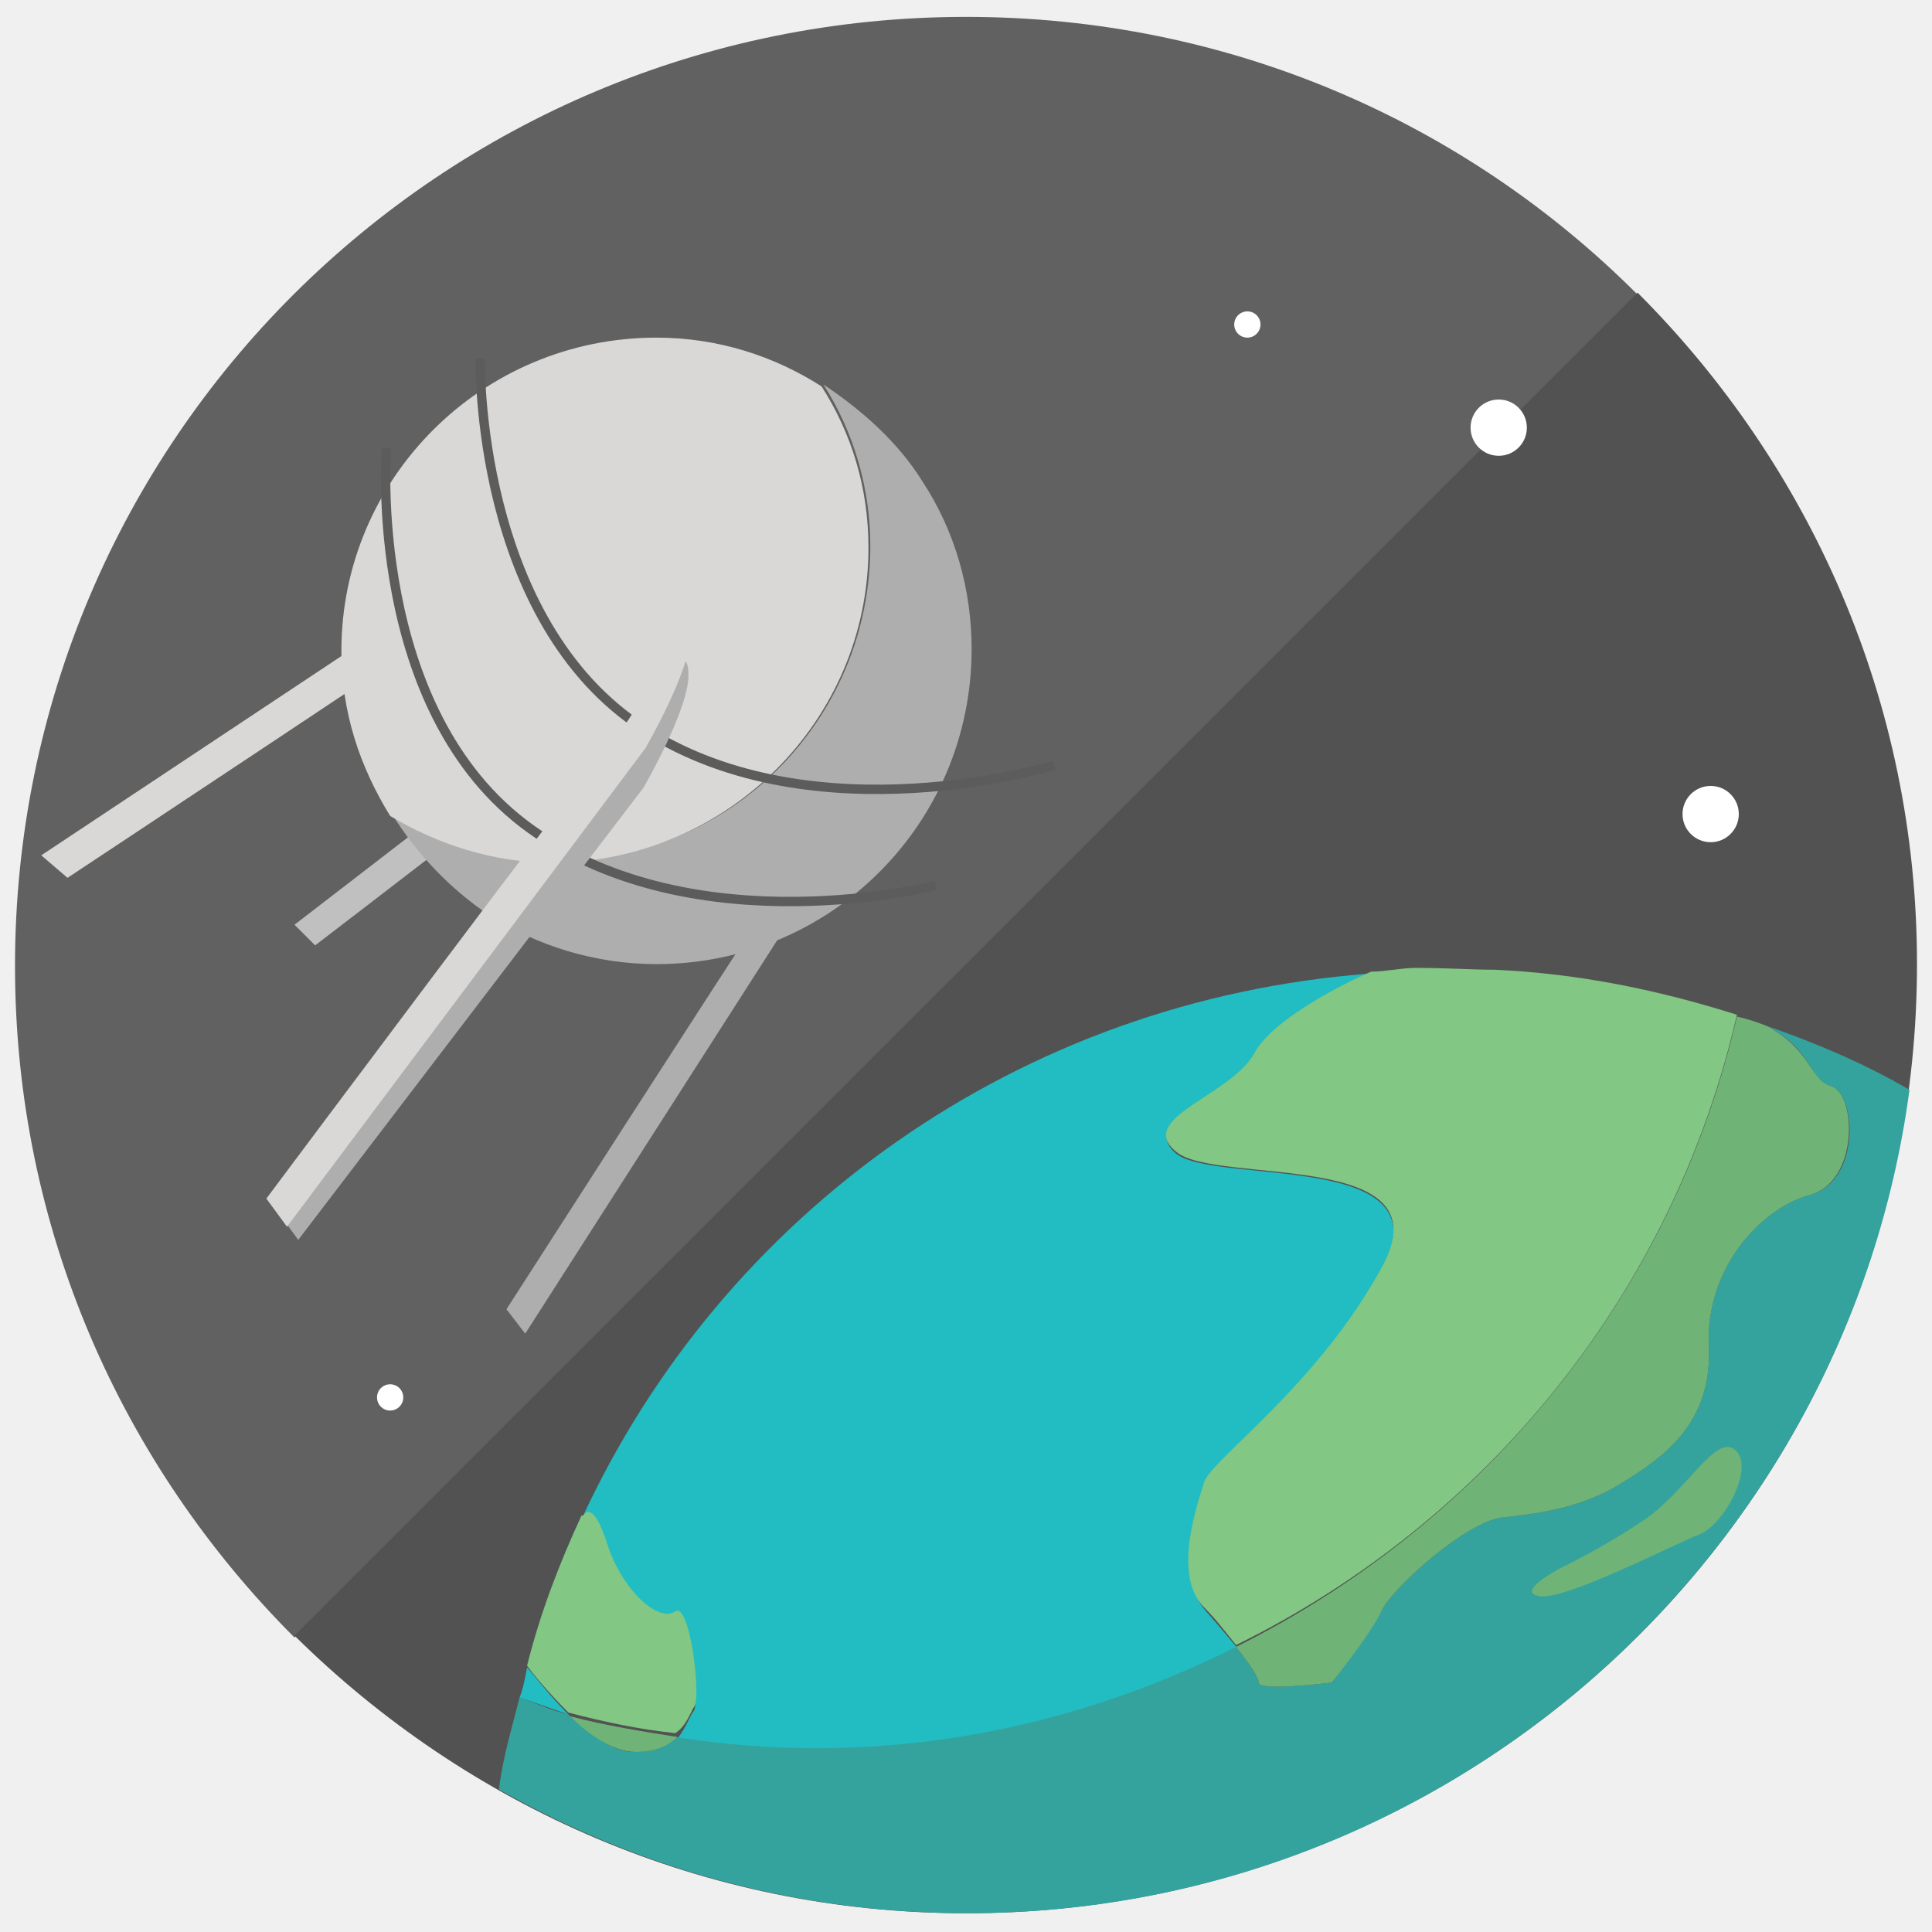
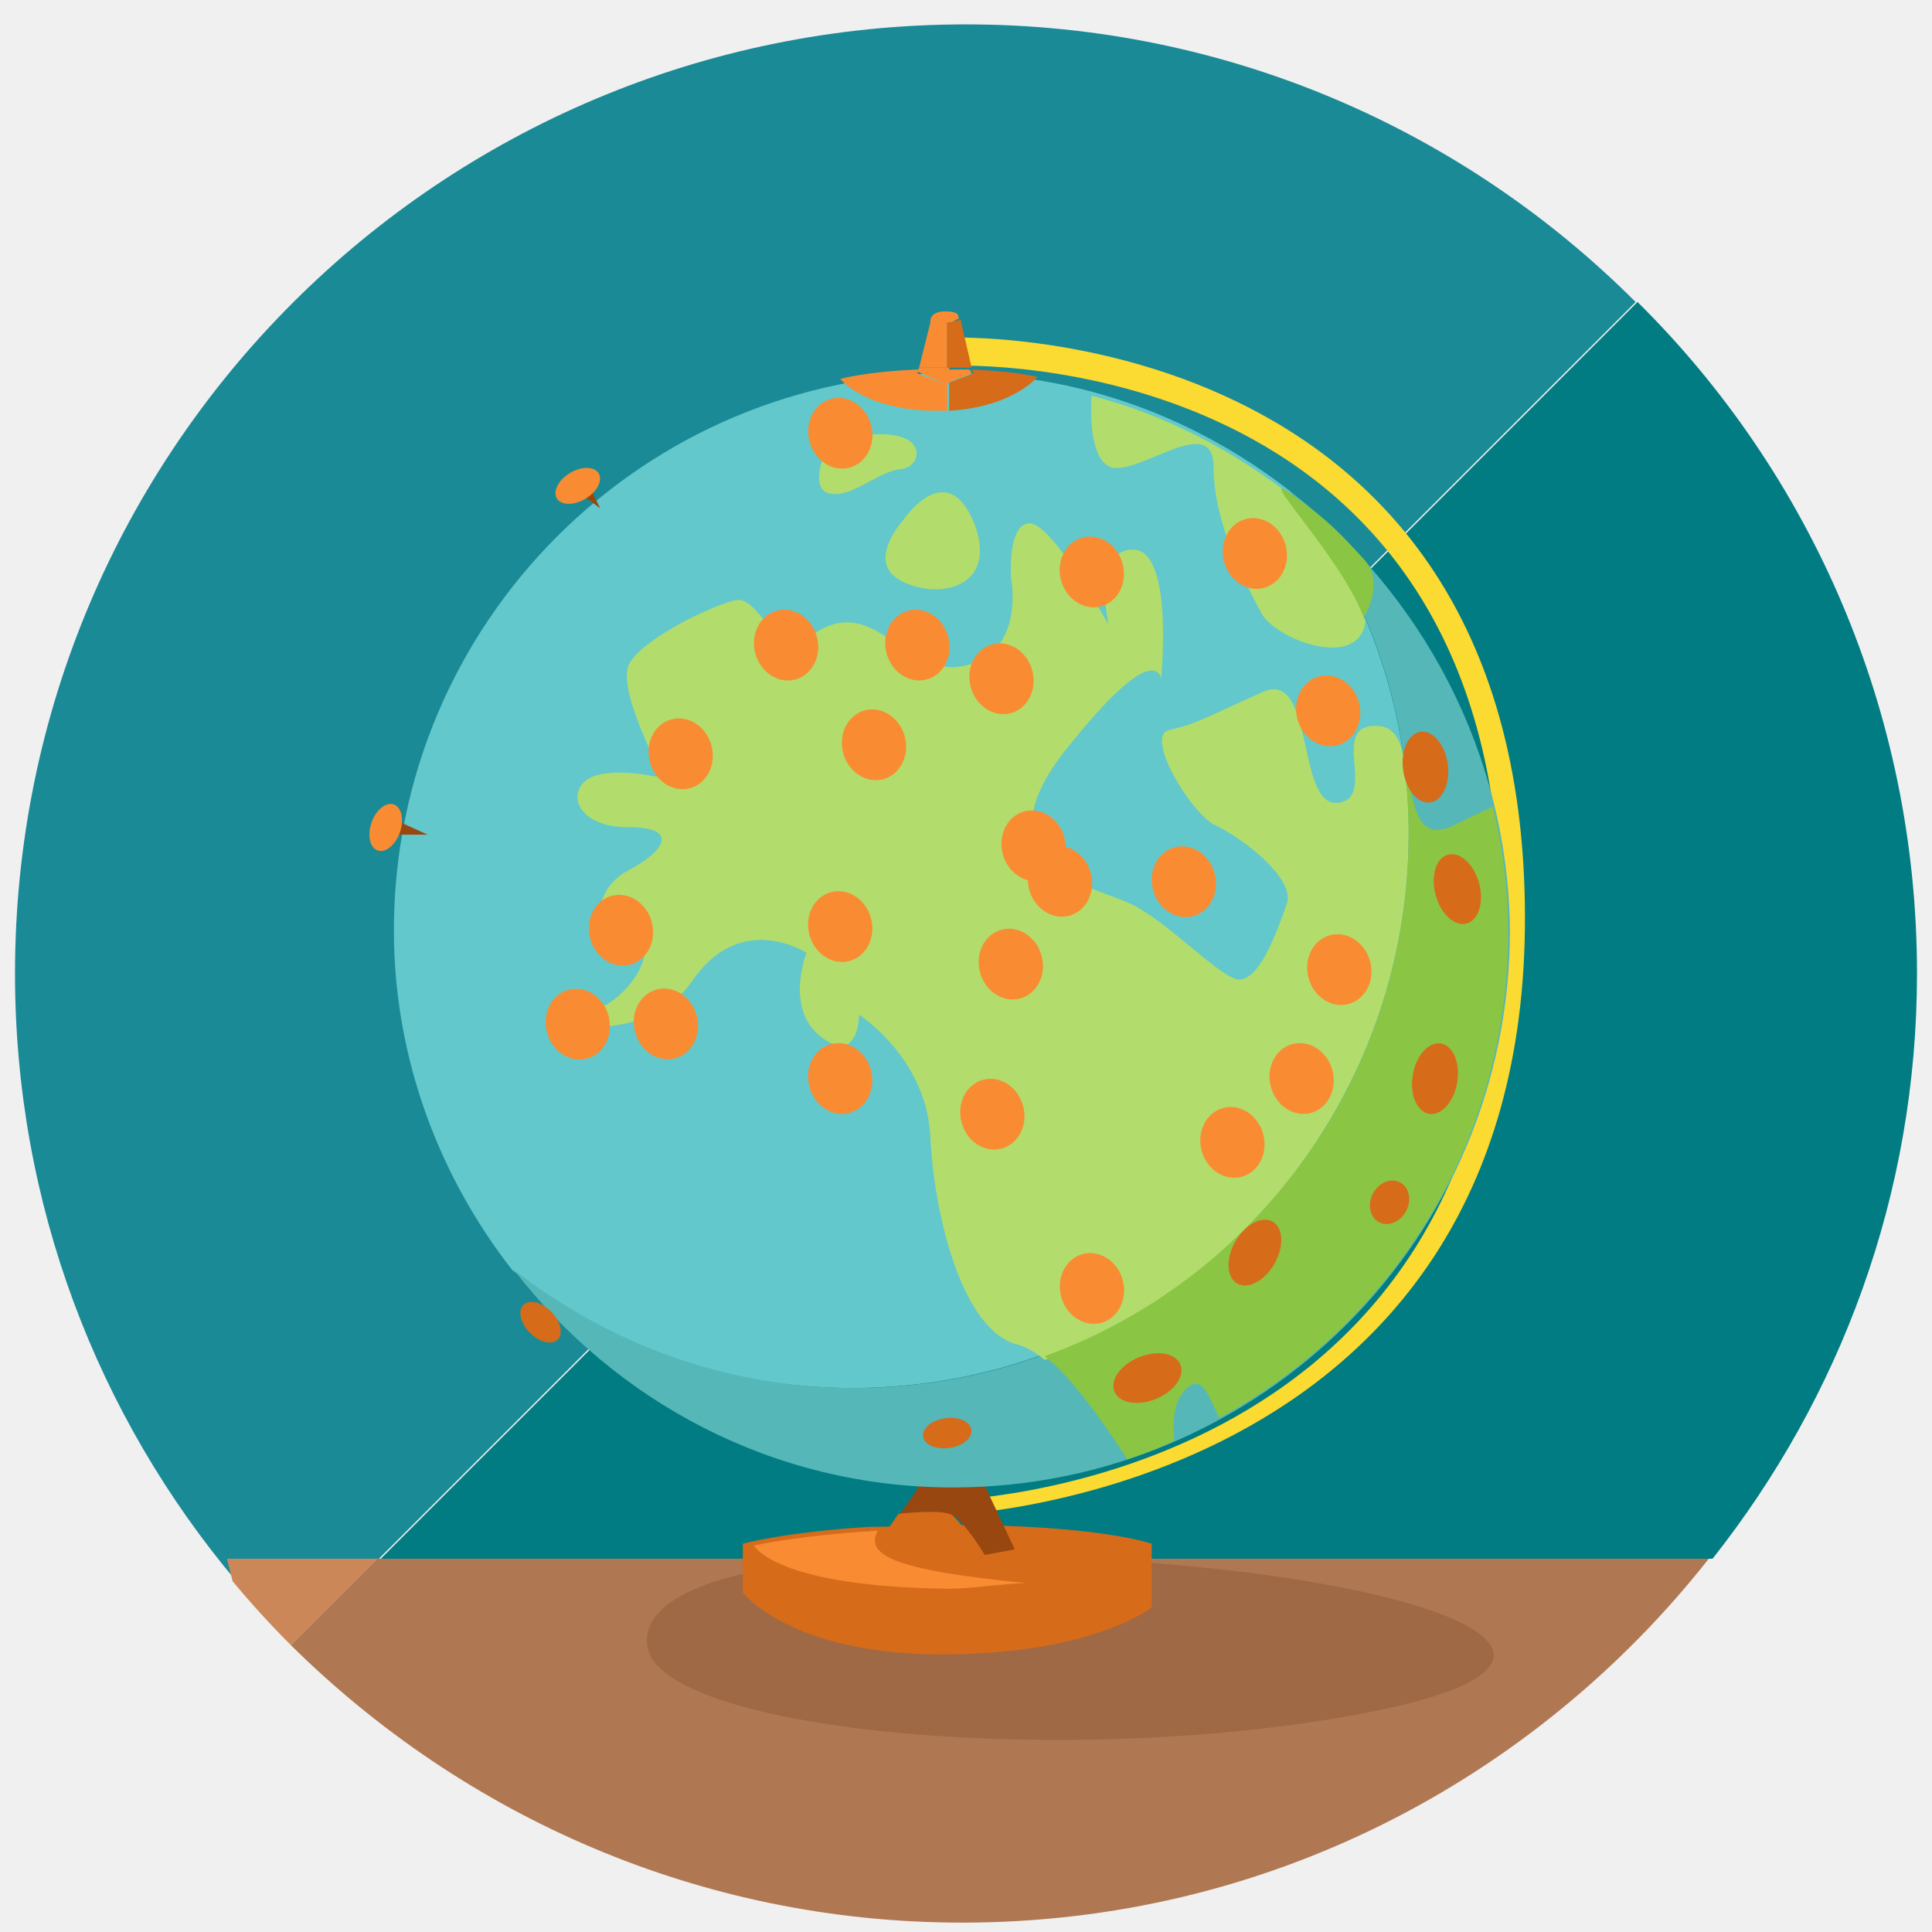
- <svg xmlns="http://www.w3.org/2000/svg" width="103px" height="103px" viewBox="0 0 103 103" version="1.1">
-   <defs />
-   <g id="Page-1" stroke="none" stroke-width="1" fill="none" fill-rule="evenodd">
-     <g id="Badge_Inner">
-       <g id="Group">
-         <g id="Shape">
-           <path d="M51.5,0.9 C23.5,0.9 0.8,23.5 0.8,51.5 C0.8,65.5 6.5,78.1 15.7,87.3 L87.3,15.7 C78.1,6.5 65.5,0.9 51.5,0.9 L51.5,0.9 Z" fill="#616161" />
-           <path d="M87.3,15.6 L15.7,87.2 C24.9,96.3 37.5,102 51.5,102 C79.5,102 102.2,79.4 102.2,51.4 C102.2,37.4 96.5,24.8 87.3,15.6 L87.3,15.6 Z" fill="#525252" />
-         </g>
-         <path d="M41.9,44.1 C41.9,44.1 42.1,46.7 40.7,48.6 C39.4,50.5 27,69.8 27,69.8 L28,71.1 L41.9,49.4 C41.9,49.4 43.7,45.6 43.6,44 C43.4,42.6 41.9,44.1 41.9,44.1 L41.9,44.1 Z" id="Shape" fill="#AEAEAE" />
-         <path d="M32.3,29.7 C32.3,29.7 29.4,29.5 27.3,31 C25.2,32.5 3.6,46.8 3.6,46.8 L2.2,45.6 L26.3,29.6 C26.3,29.6 30.5,27.5 32.3,27.7 C34,27.9 32.3,29.7 32.3,29.7 L32.3,29.7 Z" id="Shape" fill="#D9D8D7" />
-         <path d="M40.1,34.2 C40.1,34.2 37.7,34 36,35.5 C34.3,37 16.8,50.4 16.8,50.4 L15.7,49.3 L35.3,34.2 C35.3,34.2 38.7,32.2 40.2,32.4 C41.5,32.6 40.1,34.2 40.1,34.2 L40.1,34.2 Z" id="Shape" fill="#C1C0C0" />
-         <g transform="translate(18, 18)" id="Shape">
-           <path d="M31.2,7.7 C29.9,5.6 28,3.9 25.9,2.5 C27.5,5 28.4,8 28.4,11.1 C28.4,20.4 20.9,27.9 11.6,27.9 C8.4,27.9 5.4,26.9 2.9,25.4 C4.2,27.5 6,29.4 8.1,30.8 C10.6,32.4 13.7,33.4 17,33.4 C26.3,33.4 33.8,25.9 33.8,16.6 C33.8,13.4 32.9,10.3 31.2,7.7 L31.2,7.7 Z" fill="#AEAEAE" />
-           <path d="M28.3,11.2 C28.3,8 27.4,5.1 25.8,2.6 C23.3,1 20.3,0 17,0 C7.7,0 0.2,7.5 0.2,16.7 C0.2,20 1.2,22.9 2.8,25.5 C5.3,27 8.3,28 11.5,28 C20.8,27.9 28.3,20.4 28.3,11.2 L28.3,11.2 Z" fill="#D9D8D7" />
-         </g>
-         <path d="M85.7,82 C85.7,82 87.8,80.4 89.6,78.5 C91.5,76.6 92.3,73.2 93.6,73.9 C94.8,74.6 93.8,77.9 92.7,78.6 C91.5,79.3 86.4,83.5 85,83.5 C83.6,83.6 85.7,82 85.7,82 L85.7,82 Z" id="Shape" fill="#9BCF81" />
-         <circle id="Oval" fill="#FFFFFF" cx="91.2" cy="43.4" r="1.5" />
-         <circle id="Oval" fill="#FFFFFF" cx="79.9" cy="22.8" r="1.5" />
-         <circle id="Oval" fill="#FFFFFF" cx="66.5" cy="17.3" r="0.7" />
-         <circle id="Oval" fill="#FFFFFF" cx="20.8" cy="74.5" r="0.7" />
-         <g transform="translate(26, 51)" id="Shape">
-           <path d="M38.2,28.1 C38.6,26.8 44.3,22.9 47.7,16.6 C51.1,10.3 38.8,12.2 36.7,10.5 C34.6,8.7 39.7,7.5 40.9,5.2 C41.9,3.3 45.7,1.5 47.1,0.9 C28.3,2.3 12.5,13.7 5,30 L5.1,30 C5.1,30 5.6,29.1 6.4,31.6 C7.2,34.2 9.2,35.6 10,35.1 C10.8,34.5 11.3,39.7 11,40.2 C10.8,40.4 10.6,41.1 10.1,41.7 C12.5,42.1 15,42.3 17.6,42.3 C25.7,42.3 33.2,40.2 40,36.9 C39.5,36.3 39,35.7 38.3,34.9 C36.6,33 37.8,29.4 38.2,28.1 L38.2,28.1 Z" fill="#21BDC2" />
-           <path d="M68.2,3.7 C70.7,5 70.5,6.7 71.6,6.9 C73,7.3 73.2,12 70.5,12.7 C67.9,13.4 64.9,16.6 65.1,20.8 C65.3,25 62.5,26.8 60.4,28.1 C58.3,29.4 56,29.7 54.1,29.9 C52.2,30.1 48.3,33.6 47.7,34.8 C47.1,36 45,38.7 45,38.7 C45,38.7 41.1,39.2 41.1,38.7 C41.1,38.4 40.6,37.7 39.9,36.8 C33.1,40.2 25.6,42.2 17.5,42.2 C15,42.2 12.5,42 10,41.6 C9.6,42.1 9,42.4 7.8,42.4 C6.6,42.4 5.4,41.4 4.3,40.4 C3.4,40.2 2.6,39.8 1.7,39.5 C1.3,41.1 0.8,42.7 0.6,44.4 C8,48.6 16.5,51 25.6,51 C51.3,51 72.5,31.8 75.8,7.1 C73.4,5.7 70.8,4.6 68.2,3.7 L68.2,3.7 Z" fill="#35A39D" />
-           <path d="M2.1,37.9 C2,38.4 1.9,39 1.7,39.5 C2.6,39.8 3.4,40.1 4.3,40.4 C3.2,39.3 2.4,38.2 2.1,37.9 L2.1,37.9 Z" fill="#21BDC2" />
-           <path d="M39.9,36.8 C40.6,37.7 41.1,38.4 41.1,38.7 C41.1,39.2 45,38.7 45,38.7 C45,38.7 47.1,36.1 47.7,34.8 C48.3,33.6 52.2,30.1 54.1,29.9 C56,29.7 58.3,29.4 60.4,28.1 C62.5,26.8 65.3,25 65.1,20.8 C64.9,16.6 67.9,13.4 70.5,12.7 C73.1,12 73,7.3 71.6,6.9 C70.5,6.6 70.6,5 68.2,3.7 C67.7,3.5 67.1,3.3 66.6,3.2 C63.2,17.9 53.3,30.1 39.9,36.8 L39.9,36.8 Z" fill="#70B376" />
-           <path d="M66.6,3.1 C62.5,1.8 58.2,0.9 53.7,0.7 C52.5,0.7 51.1,0.6 49.5,0.6 C48.7,0.6 47.9,0.8 47.1,0.8 C45.7,1.4 41.9,3.3 40.9,5.1 C39.7,7.4 34.5,8.6 36.7,10.4 C38.8,12.2 51.1,10.2 47.7,16.5 C44.3,22.8 38.7,26.7 38.2,28 C37.8,29.3 36.5,33 38.2,34.7 C38.9,35.4 39.4,36.1 39.9,36.7 C53.3,30.1 63.2,17.9 66.6,3.1 L66.6,3.1 Z" fill="#82C783" />
-           <path d="M7.9,42.4 C9.1,42.4 9.7,42 10.1,41.6 C8.2,41.3 6.3,41 4.4,40.5 C5.4,41.5 6.7,42.4 7.9,42.4 L7.9,42.4 Z" fill="#70B376" />
-           <path d="M11,40 C11.4,39.6 10.8,34.4 10,34.9 C9.2,35.5 7.3,34 6.4,31.4 C5.6,28.8 5.1,29.8 5.1,29.8 C5.1,29.8 5.1,29.8 5,29.8 C3.8,32.4 2.8,35 2.1,37.8 C2.3,38.1 3.2,39.2 4.3,40.3 C6.2,40.8 8.1,41.2 10,41.4 C10.6,41 10.8,40.3 11,40 L11,40 Z" fill="#82C783" />
-         </g>
-         <path d="M20.6,23.9 C20.6,23.9 19.5,37.9 28.3,44.2 C37.1,50.5 49.9,47.2 49.9,47.2" id="Shape" stroke="#5C5C5C" stroke-width="0.5" />
-         <path d="M25.6,19.1 C25.6,19.1 25.3,33.1 34.4,38.9 C43.5,44.7 56.2,40.8 56.2,40.8" id="Shape" stroke="#5C5C5C" stroke-width="0.5" />
-         <path d="M83.2,83.6 C83.2,83.6 85.5,82.5 87.7,81 C89.9,79.5 91.5,76.4 92.5,77.3 C93.6,78.2 91.9,81.3 90.6,81.8 C89.3,82.3 83.5,85.3 82.1,85.1 C80.7,84.9 83.2,83.6 83.2,83.6 L83.2,83.6 Z" id="Shape" fill="#70B376" />
-         <path d="M34.8,35.8 C34.8,35.8 34.8,38.9 33,41 C31.2,43 14.8,64.6 14.8,64.6 L15.9,66.1 L34.3,42 C34.3,42 36.8,37.7 36.7,35.9 C36.7,34.1 34.8,35.8 34.8,35.8 L34.8,35.8 Z" id="Shape" fill="#AEAEAE" />
-         <path d="M34.9,33.7 C34.9,33.7 34.9,36.8 33.1,38.9 C31.3,41 14.2,63.9 14.2,63.9 L15.3,65.4 L34.4,39.9 C34.4,39.9 36.9,35.6 36.8,33.8 C36.8,32 34.9,33.7 34.9,33.7 L34.9,33.7 Z" id="Shape" fill="#D9D8D7" />
-       </g>
+ <svg xmlns="http://www.w3.org/2000/svg" version="1.1" id="Layer_1" x="0px" y="0px" viewBox="-20 21 103 103" style="enable-background:new -20 21 103 103;" xml:space="preserve">
+   <style type="text/css">
+ 	.st0{fill:#1A8A96;}
+ 	.st1{fill:#007C82;}
+ 	.st2{fill:#CC8758;}
+ 	.st3{fill:#AF7852;}
+ 	.st4{fill:#9E6944;}
+ 	.st5{fill:#FBDA32;}
+ 	.st6{fill:#D66B1A;}
+ 	.st7{fill:#62C8CB;}
+ 	.st8{fill:#994710;}
+ 	.st9{fill:#55B7B7;}
+ 	.st10{fill:#F98C32;}
+ 	.st11{fill:#B2DD6C;}
+ 	.st12{fill:#8BC544;}
+ 	.st13{fill:none;}
+ </style>
+   <g>
+     <path class="st0" d="M0.2,104.1l67-67C58.1,28,45.5,22.3,31.5,22.3c-28,0-50.7,22.6-50.7,50.6c0,12.3,4.4,23.6,11.8,32.4   c-0.2-0.7-0.3-1.2-0.3-1.2H0.2z" />
+     <path class="st1" d="M71.3,104.1c6.8-8.6,10.9-19.4,10.9-31.2c0-14-5.7-26.7-14.9-35.8l-67,67H71.3z" />
+     <path class="st2" d="M0.1,104.1h-8c0,0,0.1,0.4,0.3,1.2c1,1.2,2,2.3,3.1,3.4L0.1,104.1z" />
+     <path class="st3" d="M-4.5,108.7c9.2,9.1,21.8,14.8,35.8,14.8c16.2,0,30.5-7.6,39.8-19.4H0.1L-4.5,108.7z" />
+   </g>
+   <path class="st4" d="M28.7,103.9c0,0-14.7,0.1-14.2,4.8c0.5,4.7,23.2,6.7,38.9,3.5S53,103.7,28.7,103.9z" />
+   <path class="st5" d="M30.6,39c0,0,30.6-1.2,30.7,30.8c0.1,31.1-31,32-31,32V101c0,0,29.7-0.5,29.7-31.1S30.9,40.5,30.9,40.5L30.6,39  z" />
+   <path class="st6" d="M19.6,103.3v2.6c0,0,2.5,3.3,10.6,3.3s11.2-2.5,11.2-2.5l0-3.4H19.6z" />
+   <g>
+     <path class="st7" d="M55.1,65.3c0-6.8-2.4-13.1-6.3-18.1c-5-3.9-11.2-6.3-18.1-6.3c-16.4,0-29.7,13.3-29.7,29.7   c0,6.8,2.4,13.1,6.3,18.1c5,3.9,11.2,6.3,18.1,6.3C41.9,95,55.1,81.7,55.1,65.3z" />
+   </g>
+   <g>
+     <path class="st6" d="M41.4,103.3c0,0-2.8-1-10.6-1c-1.7,0-3.2,0.1-4.5,0.1c-0.6,1.2,0,2.9,7.6,3.3   C41.1,105.2,41.4,103.3,41.4,103.3z" />
+     <path class="st6" d="M26.3,102.4c-4.6,0.3-6.7,0.9-6.7,0.9s1.1,2.5,11.2,2.5c1.1,0,2.1,0,3-0.1C26.3,105.3,25.7,103.6,26.3,102.4z" />
+   </g>
+   <g>
+     <path class="st8" d="M28,101.7l0.9-1.3c0,0-0.2-0.7,2-0.7s1.6,0.5,1.6,0.5l1.6,3.4l-1.6,0.3c0,0-0.7-1.2-1.5-2   C30.4,101.5,29.1,101.6,28,101.7z" />
+   </g>
+   <path class="st6" d="M27.9,101.7l-1.3,1.9l3.7,0.7l2-0.5c0,0-0.7-1.2-1.5-2C30.4,101.5,29,101.6,27.9,101.7z" />
+   <path class="st9" d="M48.8,47.2c3.9,5,6.3,11.2,6.3,18.1C55.1,81.7,41.9,95,25.5,95c-6.8,0-13.1-2.4-18.1-6.3  c5.4,7,13.8,11.6,23.4,11.6c16.4,0,29.7-13.3,29.7-29.7C60.4,61.1,55.8,52.7,48.8,47.2z" />
+   <g>
+     <path class="st10" d="M26.8,102.6c-4.6,0.3-6.6,0.8-6.6,0.8s1.1,2.2,10.4,2.3c1.1,0,3.2-0.3,4.1-0.3   C27.6,104.7,26.1,103.9,26.8,102.6z" />
+   </g>
+   <g>
+     <path class="st10" d="M30.4,41.5l-1.5-0.6l0.1-0.2c-2.8,0.1-4.2,0.5-4.2,0.5s1.3,1.7,5.2,1.7c0.2,0,0.4,0,0.5,0v-1.5L30.4,41.5z" />
+     <path class="st6" d="M35.3,41.1c0,0-1-0.3-3.5-0.4l0.1,0.2l-1.3,0.5v1.5C34,42.7,35.3,41.1,35.3,41.1z" />
+     <path class="st10" d="M30.5,40.6v-2.4c0,0,0.3,0,0.4-0.1c0,0,0.1-0.1,0.2-0.1c0-0.1,0.1-0.4-0.7-0.4c-0.9,0-0.8,0.6-0.8,0.6   L29,40.6c0.4,0,0.8,0,1.3,0C30.4,40.6,30.5,40.6,30.5,40.6z" />
+     <path class="st6" d="M30.5,38.2v2.4c0.5,0,0.9,0,1.3,0L31.2,38c0,0,0,0,0,0c-0.1,0.1-0.2,0.1-0.2,0.1   C30.8,38.2,30.5,38.2,30.5,38.2z" />
+     <path class="st10" d="M30.5,41.4l1.3-0.5l-0.1-0.2c-0.4,0-0.8,0-1.3,0V41.4z" />
+     <path class="st10" d="M30.4,41.5l0.2-0.1v-0.8c-0.1,0-0.2,0-0.3,0c-0.5,0-0.9,0-1.3,0l-0.1,0.2L30.4,41.5z" />
+   </g>
+   <g>
+     <path class="st11" d="M60.3,63.6C60.3,63.6,60.3,63.6,60.3,63.6C60.4,63.6,60.3,63.6,60.3,63.6z" />
+     <path class="st11" d="M55.1,65.4c0-1.4-0.1-2.8-0.3-4.2c-0.2-0.9-0.6-1.5-1.4-1.5c-2.6-0.1,0.1,3.9-2.1,4.1c-2.2,0.2-1.2-7.2-4-5.9   c-2.7,1.2-3.5,1.7-4.9,2c-1.5,0.2,1.1,4.5,2.4,5.1s4.3,2.8,3.8,4.2c-0.5,1.4-1.5,4.3-2.7,4c-1.2-0.4-3.7-3.1-5.6-4   c-1.8-0.9-8.4-2-3.5-8.2c4.9-6.2,5.1-3.8,5.1-3.8s0.7-6.9-1.5-6.9s-1.3,4-1.3,4s-3-5.4-4.2-5.4c-1.2,0-1,2.9-1,2.9s0.8,4-2.5,4.7   c-3.3,0.7-4.8-4.2-8.3-1.5c-1.7,1.3-2.6-2.3-3.9-2c-1.3,0.3-4.8,2-5.6,3.3c-0.9,1.2,1.8,6.2,1.8,6.2s-2.7-0.7-4,0   c-1.2,0.7-0.7,2.6,2.1,2.6s1.9,1.3,0,2.3s-2.1,3.5,0,3.5s0.1,3.9-2.7,4.2c-2.8,0.3,3.5,2,6.1-1.8s6.1-1.5,6.1-1.5s-1.2,3,0.8,4.5   c2,1.5,2-1.2,2-1.2s3.6,2.3,3.8,6.5c0.2,4.2,1.7,10.4,4.7,11.1c0.4,0.1,0.9,0.4,1.4,0.8C47.1,89.1,55.1,78.2,55.1,65.4z" />
+     <path class="st12" d="M60.4,70.7c0-2.3-0.3-4.6-0.8-6.7c-0.4,0.2-1.1,0.5-2.1,1c-2.3,1.1-2.1-1.8-2.7-3.7c0.2,1.4,0.3,2.8,0.3,4.2   c0,12.8-8.1,23.7-19.4,27.8c1.5,1.2,3.1,3.5,4.4,5.5c0.9-0.3,1.7-0.6,2.5-1c-0.1-1.1,0-2,0.5-2.6c0.9-1.1,1.3,0.1,1.9,1.4   C54.2,91.6,60.4,81.9,60.4,70.7z" />
+   </g>
+   <path class="st11" d="M28.1,48.8c0,0-2,2.2,0,3.2c2,1,5.2,0.3,3.8-3.2C30.4,45.3,28.1,48.8,28.1,48.8z" />
+   <g>
+     <g>
+       <path class="st13" d="M50,49c1.1,1.6,2,3.2,2.7,4.9C52,52.2,51.1,50.6,50,49z" />
+       <path class="st13" d="M48.8,47.4c0.4,0.5,0.8,1,1.1,1.5C49.6,48.4,49.2,47.9,48.8,47.4z" />
+       <path class="st11" d="M50,49C50,49,50,48.9,50,49c-0.4-0.6-0.8-1.1-1.2-1.6c-3.1-2.4-6.7-4.3-10.6-5.3c-0.1,1.3,0,3.4,1,3.8    c1.5,0.5,5.5-3,5.5,0s1.7,6.2,2.5,7.7c0.7,1.5,5.3,3.2,5.6,0.5c0,0,0,0,0,0C52,52.2,51.1,50.6,50,49z" />
+       <path class="st11" d="M50,48.9C50,48.9,50,49,50,48.9C50,49,50,48.9,50,48.9z" />
+       <path class="st11" d="M52.7,53.9C52.7,54,52.8,54,52.7,53.9C52.8,54,52.8,54,52.7,53.9C52.8,54,52.7,54,52.7,53.9z" />
    </g>
  </g>
+   <path class="st11" d="M24.2,44.6c0,0-1.2,2.4,0,2.7c1.2,0.3,2.6-1.2,3.9-1.3C29.4,45.8,29.6,43.1,24.2,44.6z" />
+   <path class="st12" d="M52.7,53.9c0,0,1.2-1.8,0-3.1c-1.2-1.3-1.8-2-3.9-3.5C46.8,45.9,51.5,50.7,52.7,53.9z" />
+   <ellipse transform="matrix(0.9656 -0.26 0.26 0.9656 -15.3632 6.3302)" class="st10" cx="16.3" cy="61.2" rx="1.7" ry="1.9" />
+   <ellipse transform="matrix(0.9656 -0.26 0.26 0.9656 -13.401 9.4117)" class="st10" cx="28.9" cy="55.4" rx="1.7" ry="1.9" />
+   <ellipse transform="matrix(0.9656 -0.26 0.26 0.9656 -19.564 9.1464)" class="st10" cx="24.8" cy="78.5" rx="1.7" ry="1.9" />
+   <ellipse transform="matrix(0.9656 -0.26 0.26 0.9656 -19.7685 11.3202)" class="st10" cx="32.9" cy="80.4" rx="1.7" ry="1.9" />
+   <ellipse transform="matrix(0.9656 -0.26 0.26 0.9656 -13.7306 10.6391)" class="st10" cx="33.4" cy="57.2" rx="1.7" ry="1.9" />
+   <ellipse transform="matrix(0.9656 -0.26 0.26 0.9656 -15.9765 11.3928)" class="st10" cx="35.1" cy="66.1" rx="1.7" ry="1.9" />
+   <ellipse transform="matrix(0.9656 -0.26 0.26 0.9656 -13.6416 7.5924)" class="st10" cx="21.9" cy="55.4" rx="1.7" ry="1.9" />
+   <ellipse transform="matrix(0.9656 -0.26 0.26 0.9656 -16.4128 11.8139)" class="st10" cx="36.5" cy="68" rx="1.7" ry="1.9" />
+   <ellipse transform="matrix(0.9656 -0.26 0.26 0.9656 -19.7183 14.703)" class="st10" cx="45.7" cy="81.9" rx="1.7" ry="1.9" />
+   <ellipse transform="matrix(0.9656 -0.26 0.26 0.9656 -17.6682 11.3039)" class="st10" cx="33.9" cy="72.4" rx="1.7" ry="1.9" />
+   <ellipse transform="matrix(0.9656 -0.26 0.26 0.9656 -17.4566 8.8677)" class="st10" cx="24.8" cy="70.4" rx="1.7" ry="1.9" />
+   <ellipse transform="matrix(0.9656 -0.26 0.26 0.9656 -19.2821 5.4086)" class="st10" cx="10.8" cy="75.6" rx="1.7" ry="1.9" />
+   <ellipse transform="matrix(0.9656 -0.26 0.26 0.9656 -19.122 6.619)" class="st10" cx="15.5" cy="75.6" rx="1.7" ry="1.9" />
+   <ellipse transform="matrix(0.9656 -0.26 0.26 0.9656 -14.8728 9.0109)" class="st10" cx="26.6" cy="60.7" rx="1.7" ry="1.9" />
+   <ellipse transform="matrix(0.9656 -0.26 0.26 0.9656 -17.1316 15.8578)" class="st10" cx="51.4" cy="72.7" rx="1.7" ry="1.9" />
+   <ellipse transform="matrix(0.9656 -0.26 0.26 0.9656 -15.8049 17.354)" class="st6" cx="57.7" cy="68.4" rx="1.2" ry="1.9" />
+   <ellipse transform="matrix(0.9862 0.1656 -0.1656 0.9862 13.7821 -8.2661)" class="st6" cx="56.5" cy="78.5" rx="1.2" ry="1.9" />
+   <ellipse transform="matrix(0.8676 0.4972 -0.4972 0.8676 49.8661 -11.7142)" class="st6" cx="46.9" cy="87.8" rx="1.2" ry="1.9" />
+   <ellipse transform="matrix(0.3782 0.9257 -0.9257 0.3782 113.0689 20.5922)" class="st6" cx="41.2" cy="94.5" rx="1.2" ry="1.9" />
+   <ellipse transform="matrix(0.991 -0.1337 0.1337 0.991 -7.7781 8.0414)" class="st6" cx="56" cy="61.9" rx="1.2" ry="1.9" />
+   <ellipse transform="matrix(0.9656 -0.26 0.26 0.9656 -16.1829 13.5527)" class="st10" cx="43.1" cy="68" rx="1.7" ry="1.9" />
+   <ellipse transform="matrix(0.9656 -0.26 0.26 0.9656 -21.9931 13.0086)" class="st10" cx="38.2" cy="89.7" rx="1.7" ry="1.9" />
+   <ellipse transform="matrix(0.8853 0.465 -0.465 0.8853 45.7571 -15.3985)" class="st6" cx="54.1" cy="85.1" rx="1" ry="1.2" />
+   <ellipse transform="matrix(0.9656 -0.26 0.26 0.9656 -18.718 15.5426)" class="st10" cx="49.4" cy="78.5" rx="1.7" ry="1.9" />
+   <ellipse transform="matrix(0.9656 -0.26 0.26 0.9656 -13.5581 15.231)" class="st10" cx="50.8" cy="58.9" rx="1.7" ry="1.9" />
+   <ellipse transform="matrix(0.9656 -0.26 0.26 0.9656 -11.5179 13.9373)" class="st10" cx="46.9" cy="50.5" rx="1.7" ry="1.9" />
+   <ellipse transform="matrix(0.9656 -0.26 0.26 0.9656 -12.0683 11.696)" class="st10" cx="38.2" cy="51.5" rx="1.7" ry="1.9" />
+   <ellipse transform="matrix(0.9656 -0.26 0.26 0.9656 -10.6139 7.9628)" class="st10" cx="24.8" cy="44.1" rx="1.7" ry="1.9" />
+   <ellipse transform="matrix(0.9656 -0.26 0.26 0.9656 -17.9003 5.8284)" class="st10" cx="13.1" cy="70.6" rx="1.7" ry="1.9" />
+   <ellipse transform="matrix(0.7031 0.7111 -0.7111 0.7031 67.6963 20.9011)" class="st6" cx="8.8" cy="91.5" rx="1.3" ry="0.8" />
+   <ellipse transform="matrix(0.9905 -0.1374 0.1374 0.9905 -13.0924 5.1179)" class="st6" cx="30.5" cy="97.4" rx="1.3" ry="0.8" />
+   <polygon class="st8" points="0.6,65.5 2.8,65.5 0.6,64.5 " />
+   <polygon class="st8" points="10.8,47.2 12,48.1 11.4,46.9 " />
+   <ellipse transform="matrix(0.858 -0.5136 0.5136 0.858 -22.5532 12.2089)" class="st10" cx="10.8" cy="46.9" rx="1.3" ry="0.8" />
+   <ellipse transform="matrix(0.3312 -0.9435 0.9435 0.3312 -61.0575 44.1188)" class="st10" cx="0.6" cy="65.1" rx="1.3" ry="0.8" />
</svg>
